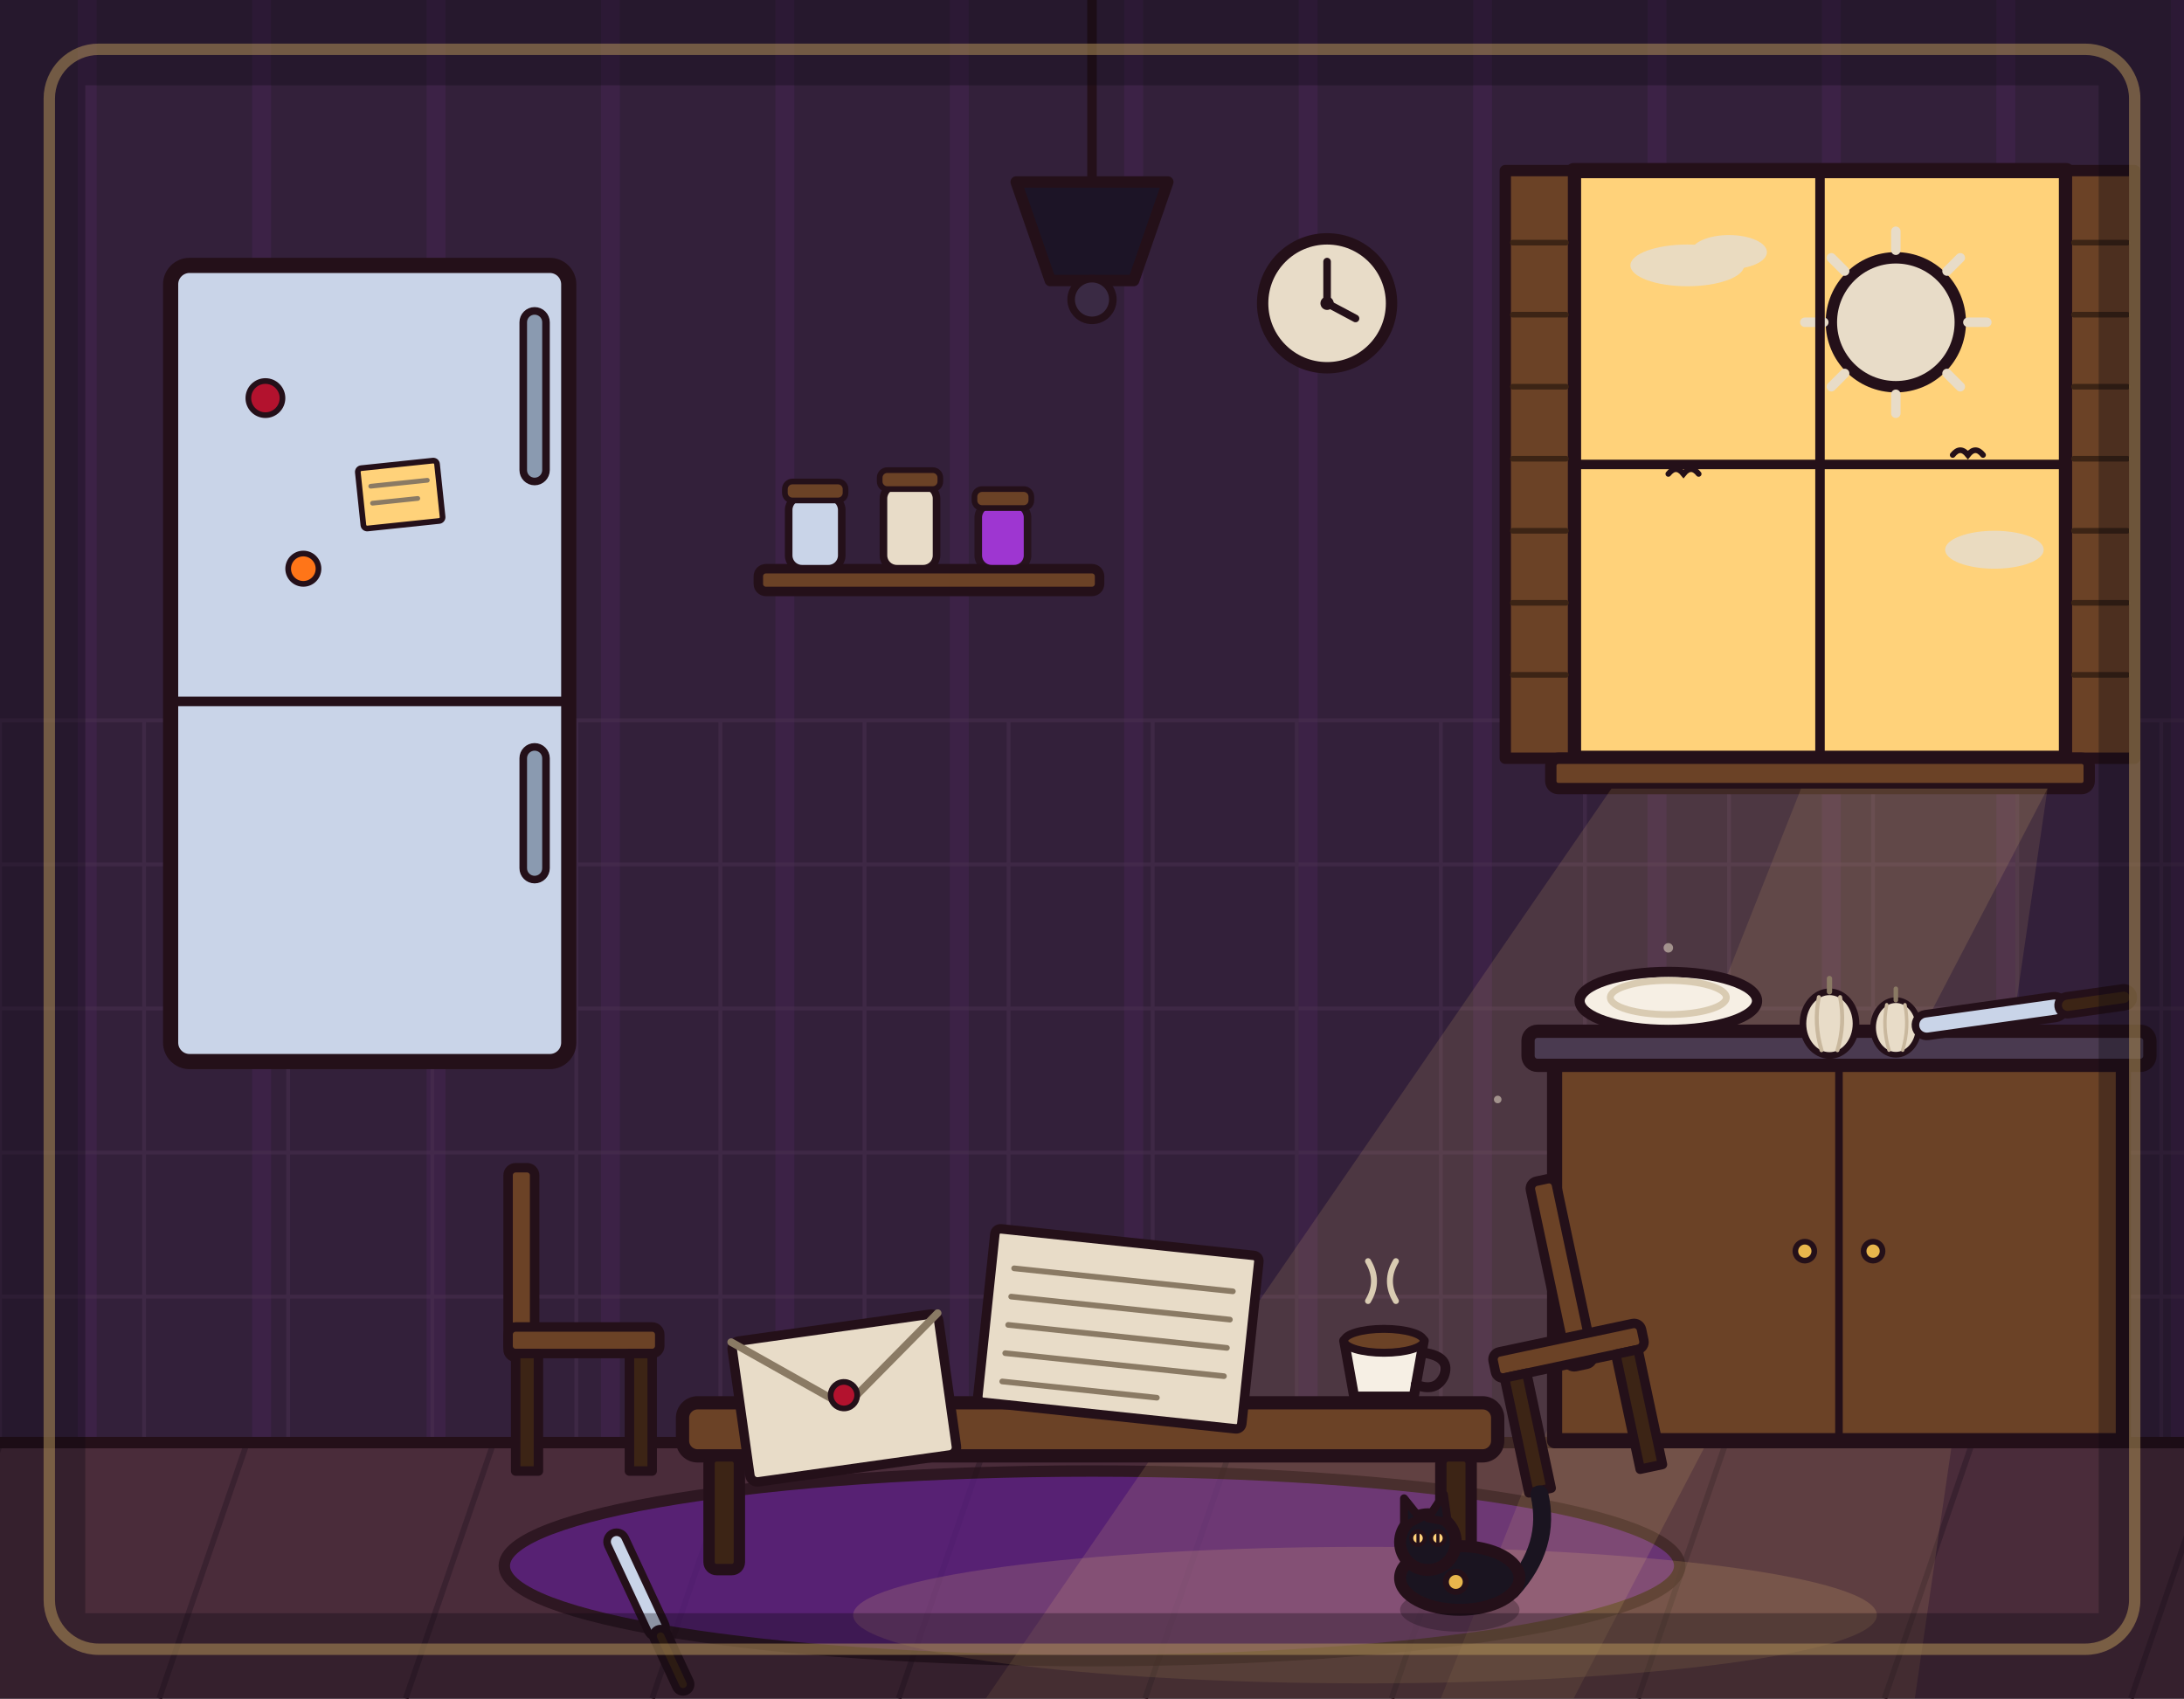
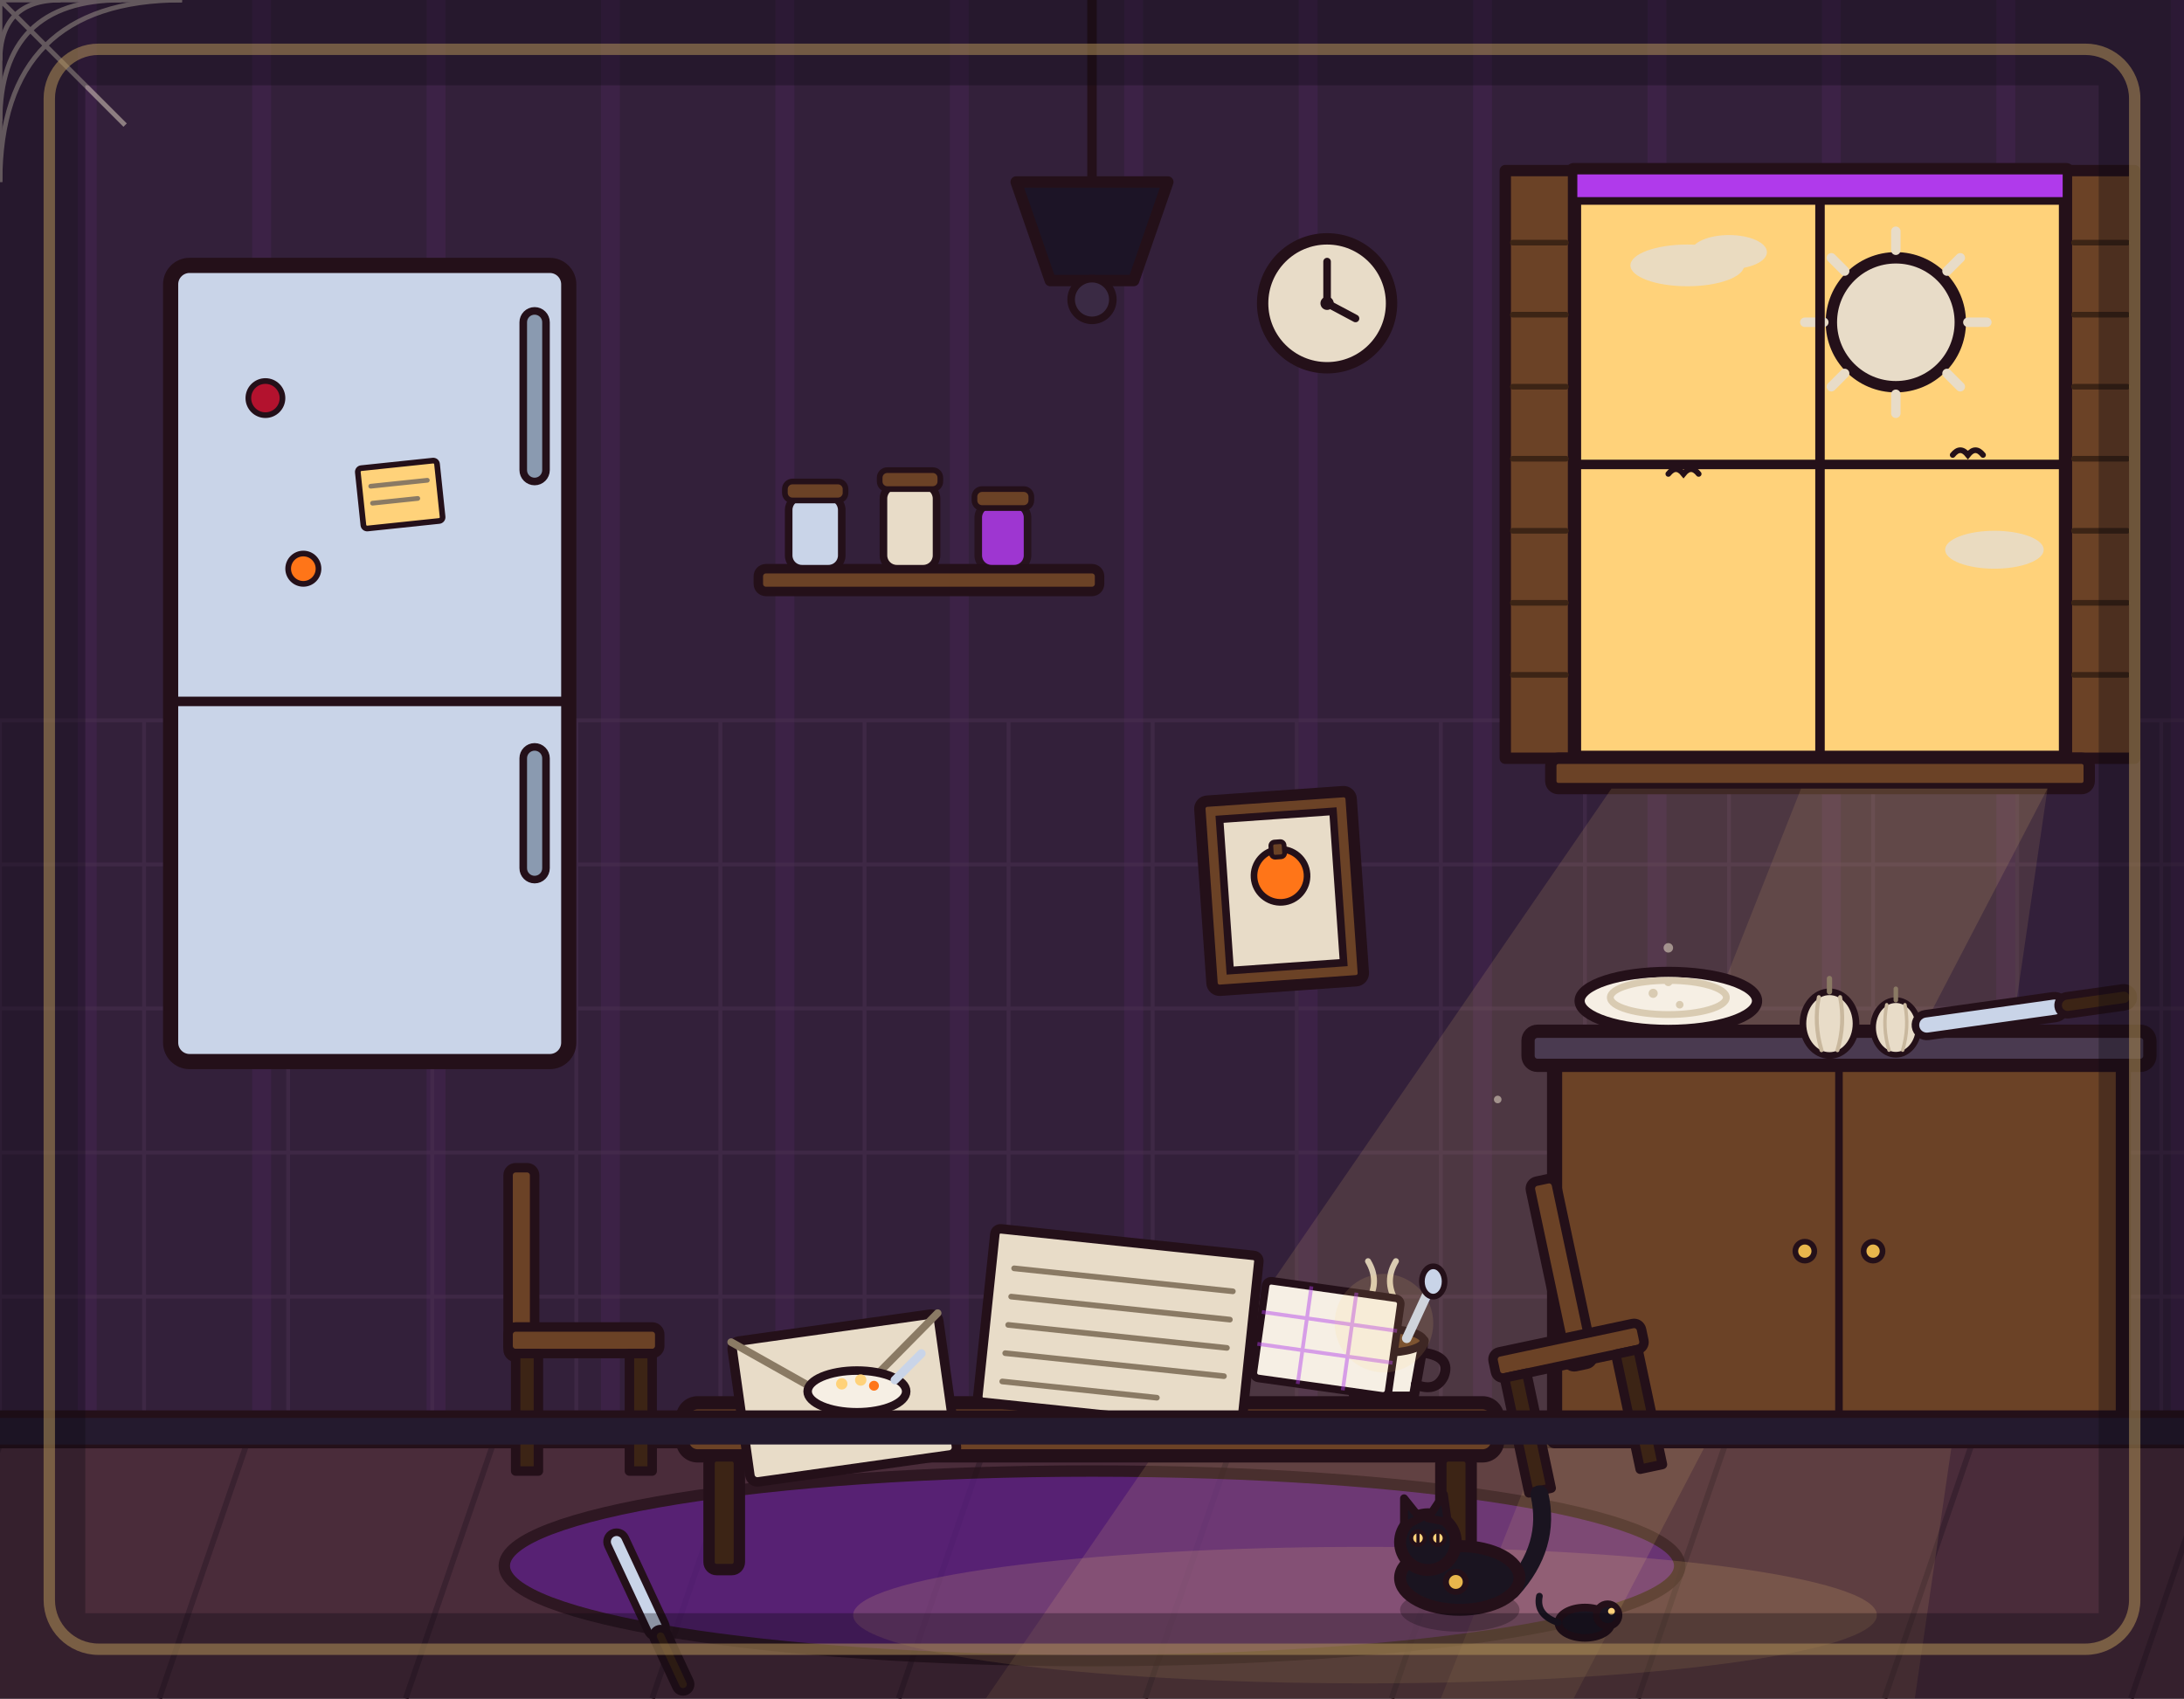
<svg xmlns="http://www.w3.org/2000/svg" viewBox="0 0 1152 896" width="1152" height="896">
  <rect x="0" y="0" width="1152" height="896" fill="#33203a" />
  <path d="M46 0V762M138 0V762M230 0V762M322 0V762M414 0V762M506 0V762M598 0V762M690 0V762M782 0V762M874 0V762M966 0V762M1058 0V762M1150 0V762" stroke="#b03aeb" stroke-width="10" opacity=".07" fill="none" />
  <path d="M0 380V762M76 380V762M152 380V762M228 380V762M304 380V762M380 380V762M456 380V762M532 380V762M608 380V762M684 380V762M760 380V762M836 380V762M912 380V762M988 380V762M1064 380V762M1140 380V762M0 380H1152M0 456H1152M0 532H1152M0 608H1152M0 684H1152M0 760H1152" stroke="#4a3050" stroke-width="2" opacity=".5" fill="none" />
  <rect x="0" y="760" width="1152" height="136" fill="#4a2c3a" />
  <path d="M0 762 L-46 896M130 762 L84 896M260 762 L214 896M390 762 L344 896M520 762 L474 896M650 762 L604 896M780 762 L734 896M910 762 L864 896M1040 762 L994 896M1170 762 L1124 896" stroke="#3a2230" stroke-width="3" fill="none" />
  <line x1="0" y1="761" x2="1152" y2="761" stroke="#241019" stroke-width="6" stroke-linecap="round" />
  <ellipse cx="576" cy="826" rx="310" ry="50" fill="#5b1e86" stroke="#241019" stroke-width="6" stroke-linejoin="round" stroke-linecap="round" opacity="0.75" />
  <rect x="830" y="90" width="260" height="310" fill="#ffd27a" stroke="#241019" stroke-width="8" stroke-linejoin="round" stroke-linecap="round" />
  <circle cx="1000" cy="170" r="34" fill="#e8dcc8" stroke="#241019" stroke-width="6" stroke-linejoin="round" stroke-linecap="round" />
  <path d="M1000 122 L1000 132M1000 208 L1000 218M952 170 L962 170M1038 170 L1048 170M966 136 L973 143M1027 197 L1034 204M1034 136 L1027 143M973 197 L966 204" stroke="#e8dcc8" stroke-width="5" stroke-linecap="round" />
  <g fill="#e8dcc8" opacity=".9">
    <ellipse cx="890" cy="140" rx="30" ry="11" />
    <ellipse cx="912" cy="133" rx="20" ry="9" />
    <ellipse cx="1052" cy="290" rx="26" ry="10" />
  </g>
  <path d="M880 250 Q884 245 888 250 Q892 245 896 250M1030 240 Q1034 235 1038 240 Q1042 235 1046 240" fill="none" stroke="#241019" stroke-width="3" stroke-linecap="round" />
  <line x1="960" y1="90" x2="960" y2="400" stroke="#241019" stroke-width="5" stroke-linecap="round" />
  <line x1="830" y1="245" x2="1090" y2="245" stroke="#241019" stroke-width="5" stroke-linecap="round" />
  <rect x="794" y="90" width="36" height="310" fill="#6b4226" stroke="#241019" stroke-width="6" stroke-linejoin="round" stroke-linecap="round" />
  <line x1="798" y1="128" x2="826" y2="128" stroke="#3c2415" stroke-width="3" stroke-linecap="round" />
  <line x1="798" y1="166" x2="826" y2="166" stroke="#3c2415" stroke-width="3" stroke-linecap="round" />
  <line x1="798" y1="204" x2="826" y2="204" stroke="#3c2415" stroke-width="3" stroke-linecap="round" />
  <line x1="798" y1="242" x2="826" y2="242" stroke="#3c2415" stroke-width="3" stroke-linecap="round" />
  <line x1="798" y1="280" x2="826" y2="280" stroke="#3c2415" stroke-width="3" stroke-linecap="round" />
  <line x1="798" y1="318" x2="826" y2="318" stroke="#3c2415" stroke-width="3" stroke-linecap="round" />
  <line x1="798" y1="356" x2="826" y2="356" stroke="#3c2415" stroke-width="3" stroke-linecap="round" />
  <rect x="1090" y="90" width="36" height="310" fill="#6b4226" stroke="#241019" stroke-width="6" stroke-linejoin="round" stroke-linecap="round" />
  <line x1="1094" y1="128" x2="1122" y2="128" stroke="#3c2415" stroke-width="3" stroke-linecap="round" />
  <line x1="1094" y1="166" x2="1122" y2="166" stroke="#3c2415" stroke-width="3" stroke-linecap="round" />
  <line x1="1094" y1="204" x2="1122" y2="204" stroke="#3c2415" stroke-width="3" stroke-linecap="round" />
  <line x1="1094" y1="242" x2="1122" y2="242" stroke="#3c2415" stroke-width="3" stroke-linecap="round" />
  <line x1="1094" y1="280" x2="1122" y2="280" stroke="#3c2415" stroke-width="3" stroke-linecap="round" />
  <line x1="1094" y1="318" x2="1122" y2="318" stroke="#3c2415" stroke-width="3" stroke-linecap="round" />
  <line x1="1094" y1="356" x2="1122" y2="356" stroke="#3c2415" stroke-width="3" stroke-linecap="round" />
  <rect x="818" y="400" width="284" height="16" rx="4" fill="#6b4226" stroke="#241019" stroke-width="6" stroke-linejoin="round" stroke-linecap="round" />
  <polygon points="850,416 1080,416 830,896 520,896" fill="#ffd27a" opacity="0.13" />
  <polygon points="950,416 1080,416 1010,896 760,896" fill="#ffd27a" opacity="0.11" />
  <g fill="#e8dcc8" opacity=".55">
    <circle cx="880" cy="500" r="2.5" />
    <circle cx="940" cy="560" r="2" />
    <circle cx="1000" cy="620" r="2.5" />
    <circle cx="860" cy="660" r="2" />
    <circle cx="920" cy="740" r="2.5" />
    <circle cx="790" cy="580" r="2" />
  </g>
  <ellipse cx="720" cy="852" rx="270" ry="36" fill="#ffd27a" opacity="0.16" />
  <g>
    <circle cx="700" cy="160" r="34" fill="#e8dcc8" stroke="#241019" stroke-width="6" stroke-linejoin="round" stroke-linecap="round" />
    <line x1="700" y1="160" x2="700" y2="138" stroke="#241019" stroke-width="4" stroke-linecap="round" />
    <line x1="700" y1="160" x2="715" y2="168" stroke="#241019" stroke-width="4" stroke-linecap="round" />
    <circle cx="700" cy="160" r="3.5" fill="#241019" />
  </g>
  <rect x="400" y="300" width="180" height="12" rx="4" fill="#6b4226" stroke="#241019" stroke-width="5" stroke-linejoin="round" stroke-linecap="round" />
  <rect x="416" y="262" width="28" height="38" rx="7" fill="#c9d4e8" stroke="#241019" stroke-width="4" stroke-linejoin="round" stroke-linecap="round" />
  <rect x="414" y="254" width="32" height="10" rx="4" fill="#6b4226" stroke="#241019" stroke-width="3" stroke-linejoin="round" stroke-linecap="round" />
  <rect x="466" y="256" width="28" height="44" rx="7" fill="#e8dcc8" stroke="#241019" stroke-width="4" stroke-linejoin="round" stroke-linecap="round" />
  <rect x="464" y="248" width="32" height="10" rx="4" fill="#6b4226" stroke="#241019" stroke-width="3" stroke-linejoin="round" stroke-linecap="round" />
  <rect x="516" y="266" width="26" height="34" rx="7" fill="#b03aeb" stroke="#241019" stroke-width="4" stroke-linejoin="round" stroke-linecap="round" opacity="0.85" />
  <rect x="514" y="258" width="30" height="10" rx="4" fill="#6b4226" stroke="#241019" stroke-width="3" stroke-linejoin="round" stroke-linecap="round" />
  <rect x="90" y="140" width="210" height="420" rx="10" fill="#c9d4e8" stroke="#241019" stroke-width="8" stroke-linejoin="round" stroke-linecap="round" />
  <line x1="90" y1="370" x2="300" y2="370" stroke="#241019" stroke-width="5" stroke-linecap="round" />
  <rect x="276" y="164" width="12" height="90" rx="6" fill="#8a9ab0" stroke="#241019" stroke-width="4" stroke-linejoin="round" stroke-linecap="round" />
  <rect x="276" y="394" width="12" height="70" rx="6" fill="#8a9ab0" stroke="#241019" stroke-width="4" stroke-linejoin="round" stroke-linecap="round" />
  <circle cx="140" cy="210" r="9" fill="#b3122e" stroke="#241019" stroke-width="3" stroke-linejoin="round" stroke-linecap="round" />
  <g transform="rotate(-6 210 260)">
    <rect x="190" y="245" width="42" height="32" rx="2" fill="#ffd27a" stroke="#241019" stroke-width="3" stroke-linejoin="round" stroke-linecap="round" />
    <line x1="196" y1="255" x2="226" y2="255" stroke="#8a7a64" stroke-width="2.5" stroke-linecap="round" />
    <line x1="196" y1="264" x2="220" y2="264" stroke="#8a7a64" stroke-width="2.5" stroke-linecap="round" />
  </g>
  <circle cx="160" cy="300" r="8" fill="#ff7518" stroke="#241019" stroke-width="3" stroke-linejoin="round" stroke-linecap="round" />
  <rect x="820" y="560" width="300" height="200" fill="#6b4226" stroke="#241019" stroke-width="8" stroke-linejoin="round" stroke-linecap="round" />
  <rect x="806" y="544" width="328" height="18" rx="5" fill="#4a3a50" stroke="#241019" stroke-width="7" stroke-linejoin="round" stroke-linecap="round" />
  <line x1="970" y1="562" x2="970" y2="760" stroke="#241019" stroke-width="4" />
  <circle cx="952" cy="660" r="5" fill="#e8b64c" stroke="#241019" stroke-width="3" />
  <circle cx="988" cy="660" r="5" fill="#e8b64c" stroke="#241019" stroke-width="3" />
  <g transform="translate(880 528) scale(0.9)">
    <ellipse cx="0" cy="0" rx="52" ry="17" fill="#f6efe4" stroke="#241019" stroke-width="6" stroke-linejoin="round" stroke-linecap="round" />
    <ellipse cx="0" cy="-2" rx="34" ry="10" fill="none" stroke="#d9cbb2" stroke-width="4" stroke-linejoin="round" stroke-linecap="round" />
  </g>
  <g transform="translate(965 540) scale(0.7)">
    <ellipse cx="0" cy="0" rx="20" ry="24" fill="#e8dcc8" stroke="#241019" stroke-width="5" stroke-linejoin="round" stroke-linecap="round" />
    <path d="M0 -24 L0 -34" fill="none" stroke="#8a7a64" stroke-width="4" stroke-linecap="round" stroke-linejoin="round" />
    <path d="M-8 -20 Q-12 0 -6 20" fill="none" stroke="#c9b89e" stroke-width="3" stroke-linecap="round" stroke-linejoin="round" />
    <path d="M8 -20 Q12 0 6 20" fill="none" stroke="#c9b89e" stroke-width="3" stroke-linecap="round" stroke-linejoin="round" />
  </g>
  <g transform="translate(1000 542) scale(0.6)">
    <ellipse cx="0" cy="0" rx="20" ry="24" fill="#e8dcc8" stroke="#241019" stroke-width="5" stroke-linejoin="round" stroke-linecap="round" />
    <path d="M0 -24 L0 -34" fill="none" stroke="#8a7a64" stroke-width="4" stroke-linecap="round" stroke-linejoin="round" />
    <path d="M-8 -20 Q-12 0 -6 20" fill="none" stroke="#c9b89e" stroke-width="3" stroke-linecap="round" stroke-linejoin="round" />
    <path d="M8 -20 Q12 0 6 20" fill="none" stroke="#c9b89e" stroke-width="3" stroke-linecap="round" stroke-linejoin="round" />
  </g>
  <g transform="rotate(-8 1050 536)">
    <rect x="1010" y="530" width="80" height="12" rx="6" fill="#c9d4e8" stroke="#241019" stroke-width="4" stroke-linejoin="round" stroke-linecap="round" />
    <rect x="1086" y="531" width="40" height="10" rx="5" fill="#3c2415" stroke="#241019" stroke-width="4" stroke-linejoin="round" stroke-linecap="round" />
  </g>
  <line x1="576" y1="0" x2="576" y2="96" stroke="#241019" stroke-width="5" stroke-linecap="round" />
  <path d="M536 96 L616 96 L598 148 L554 148 Z" fill="#1c1426" stroke="#241019" stroke-width="6" stroke-linejoin="round" stroke-linecap="round" />
  <circle cx="576" cy="158" r="11" fill="#3a2a44" stroke="#241019" stroke-width="4" stroke-linejoin="round" stroke-linecap="round" />
  <g>
    <rect x="268" y="616" width="14" height="100" rx="4" fill="#6b4226" stroke="#241019" stroke-width="5" stroke-linejoin="round" stroke-linecap="round" />
    <rect x="268" y="700" width="80" height="14" rx="4" fill="#6b4226" stroke="#241019" stroke-width="5" stroke-linejoin="round" stroke-linecap="round" />
    <rect x="272" y="714" width="12" height="62" fill="#3c2415" stroke="#241019" stroke-width="5" stroke-linejoin="round" stroke-linecap="round" />
    <rect x="332" y="714" width="12" height="62" fill="#3c2415" stroke="#241019" stroke-width="5" stroke-linejoin="round" stroke-linecap="round" />
  </g>
  <g transform="rotate(-12 860 770)">
    <rect x="838" y="616" width="14" height="100" rx="4" fill="#6b4226" stroke="#241019" stroke-width="5" stroke-linejoin="round" stroke-linecap="round" />
    <rect x="800" y="700" width="80" height="14" rx="4" fill="#6b4226" stroke="#241019" stroke-width="5" stroke-linejoin="round" stroke-linecap="round" />
    <rect x="804" y="714" width="12" height="62" fill="#3c2415" stroke="#241019" stroke-width="5" stroke-linejoin="round" stroke-linecap="round" />
    <rect x="864" y="714" width="12" height="62" fill="#3c2415" stroke="#241019" stroke-width="5" stroke-linejoin="round" stroke-linecap="round" />
  </g>
  <rect x="360" y="740" width="430" height="28" rx="8" fill="#6b4226" stroke="#241019" stroke-width="7" stroke-linejoin="round" stroke-linecap="round" />
  <rect x="374" y="768" width="16" height="60" rx="4" fill="#3c2415" stroke="#241019" stroke-width="6" stroke-linejoin="round" stroke-linecap="round" />
  <rect x="760" y="768" width="16" height="60" rx="4" fill="#3c2415" stroke="#241019" stroke-width="6" stroke-linejoin="round" stroke-linecap="round" />
  <g transform="rotate(-8 445 735)">
    <rect x="390" y="700" width="110" height="75" rx="4" fill="#e8dcc8" stroke="#241019" stroke-width="5" stroke-linejoin="round" stroke-linecap="round" />
    <path d="M390 700 L445 742 L500 700" fill="none" stroke="#8a7a64" stroke-width="4" stroke-linecap="round" stroke-linejoin="round" />
    <circle cx="445" cy="736" r="7" fill="#b3122e" stroke="#241019" stroke-width="3" stroke-linejoin="round" stroke-linecap="round" />
  </g>
  <g transform="rotate(6 590 700)">
    <rect x="520" y="655" width="140" height="92" rx="3" fill="#e8dcc8" stroke="#241019" stroke-width="5" stroke-linejoin="round" stroke-linecap="round" />
    <line x1="532" y1="675" x2="648" y2="675" stroke="#8a7a64" stroke-width="3" stroke-linecap="round" />
    <line x1="532" y1="690" x2="648" y2="690" stroke="#8a7a64" stroke-width="3" stroke-linecap="round" />
    <line x1="532" y1="705" x2="648" y2="705" stroke="#8a7a64" stroke-width="3" stroke-linecap="round" />
    <line x1="532" y1="720" x2="648" y2="720" stroke="#8a7a64" stroke-width="3" stroke-linecap="round" />
    <line x1="532" y1="735" x2="614" y2="735" stroke="#8a7a64" stroke-width="3" stroke-linecap="round" />
  </g>
  <g transform="translate(730 722) scale(1.05)">
    <path d="M-8 -34 q6 -10 0 -20" fill="none" stroke="#d9cbb2" stroke-width="3" stroke-linecap="round" stroke-linejoin="round" />
    <path d="M6 -34 q-6 -10 0 -20" fill="none" stroke="#d9cbb2" stroke-width="3" stroke-linecap="round" stroke-linejoin="round" />
    <path d="M-20 -14 L20 -14 L15 14 L-15 14 Z" fill="#f6efe4" stroke="#241019" stroke-width="5" stroke-linejoin="round" stroke-linecap="round" />
    <path d="M20 -8 Q34 -6 30 4 Q26 12 16 8" fill="none" stroke="#241019" stroke-width="5" stroke-linecap="round" stroke-linejoin="round" />
    <ellipse cx="0" cy="-14" rx="20" ry="6" fill="#6b4226" stroke="#241019" stroke-width="4" stroke-linejoin="round" stroke-linecap="round" />
  </g>
  <g transform="rotate(65 340 845)">
    <rect x="300" y="840" width="60" height="10" rx="5" fill="#c9d4e8" stroke="#241019" stroke-width="4" stroke-linejoin="round" stroke-linecap="round" />
    <rect x="356" y="841" width="36" height="8" rx="4" fill="#3c2415" stroke="#241019" stroke-width="4" stroke-linejoin="round" stroke-linecap="round" />
  </g>
  <g transform="translate(770 845) scale(-1.05 1.05)">
    <ellipse cx="0" cy="4" rx="30" ry="11" fill="#000000" stroke-width="0" stroke-linejoin="round" stroke-linecap="round" stroke="none" opacity="0.25" />
    <path d="M-26 -6 Q-46 -28 -40 -54" fill="none" stroke="#1a1420" stroke-width="9" stroke-linecap="round" />
    <ellipse cx="0" cy="-12" rx="30" ry="16" fill="#1a1420" stroke="#241019" stroke-width="6" stroke-linejoin="round" stroke-linecap="round" />
    <circle cx="16" cy="-30" r="14" fill="#1a1420" stroke="#241019" stroke-width="6" stroke-linejoin="round" stroke-linecap="round" />
    <path d="M6 -40 L8 -54 L16 -42 Z" fill="#1a1420" stroke="#241019" stroke-width="4" stroke-linejoin="round" stroke-linecap="round" />
    <path d="M20 -42 L28 -52 L28 -38 Z" fill="#1a1420" stroke="#241019" stroke-width="4" stroke-linejoin="round" stroke-linecap="round" />
    <circle cx="11" cy="-32" r="3.4" fill="#ffd27a" stroke="#241019" stroke-width="2" stroke-linejoin="round" stroke-linecap="round" />
    <circle cx="21" cy="-32" r="3.4" fill="#ffd27a" stroke="#241019" stroke-width="2" stroke-linejoin="round" stroke-linecap="round" />
    <line x1="11" y1="-35" x2="11" y2="-29" stroke="#241019" stroke-width="1.6" stroke-linecap="round" />
    <line x1="21" y1="-35" x2="21" y2="-29" stroke="#241019" stroke-width="1.6" stroke-linecap="round" />
    <circle cx="2" cy="-10" r="5" fill="#e8b64c" stroke="#241019" stroke-width="3" stroke-linejoin="round" stroke-linecap="round" />
  </g>
+   <g>
+     <rect x="0" y="746" width="1152" height="16" fill="#241a2e" />
+     <line x1="0" y1="746" x2="1152" y2="746" stroke="#241019" stroke-width="4" stroke-linecap="round" />
+     <g stroke="#e8dcc8" stroke-width="2.5" opacity=".5" fill="none">
+       <path d="M0 0L0 96M0 0L96 0M0 0L66 66" />
+       <path d="M32 0Q0 0 0 32M64 0Q0 0 0 64M96 0Q0 0 0 96" />
+     </g>
+     <rect x="830" y="90" width="260" height="16" fill="#b03aeb" stroke="#241019" stroke-width="4" stroke-linejoin="round" />
+     <g transform="rotate(8 700 706)">
+       <rect x="664" y="680" width="72" height="52" rx="3" fill="#f6efe4" stroke="#241019" stroke-width="4" stroke-linejoin="round" />
+       <path d="M688 680V732M712 680V732M664 697H736M664 714H736" stroke="#b03aeb" stroke-width="2" opacity=".45" />
+     </g>
+     <line x1="742" y1="706" x2="754" y2="680" stroke="#c9d4e8" stroke-width="5" stroke-linecap="round" />
+     <ellipse cx="756" cy="676" rx="6" ry="8" fill="#c9d4e8" stroke="#241019" stroke-width="3" />
+     <g transform="translate(452 734)">
+       <ellipse cx="0" cy="0" rx="26" ry="11" fill="#f6efe4" stroke="#241019" stroke-width="4.5" stroke-linejoin="round" />
+       <circle cx="-8" cy="-4" r="3" fill="#ffd27a" />
+       <circle cx="2" cy="-6" r="3" fill="#ffd27a" />
+       <circle cx="9" cy="-3" r="2.6" fill="#ff7518" />
+       <line x1="20" y1="-6" x2="34" y2="-20" stroke="#c9d4e8" stroke-width="4.5" stroke-linecap="round" />
+     </g>
+     <circle cx="872" cy="524" r="2.4" fill="#d9cbb2" />
+     <circle cx="886" cy="530" r="2" fill="#d9cbb2" />
+     <circle cx="880" cy="518" r="2.2" fill="#d9cbb2" />
+     <g transform="rotate(-4 676 470)">
+       <rect x="636" y="420" width="80" height="100" rx="4" fill="#6b4226" stroke="#241019" stroke-width="6" stroke-linejoin="round" />
+       <rect x="646" y="430" width="60" height="80" fill="#e8dcc8" stroke="#241019" stroke-width="4" />
+       <circle cx="676" cy="462" r="14" fill="#ff7518" stroke="#241019" stroke-width="3.5" />
+       <rect x="672" y="444" width="7" height="8" rx="2" fill="#6b4226" stroke="#241019" stroke-width="2.5" />
+     </g>
+     <circle cx="730" cy="698" r="26" fill="#ffd27a" opacity=".12" />
+     <g transform="translate(836 856)">
+       <ellipse cx="0" cy="0" rx="14" ry="8" fill="#1a1420" stroke="#241019" stroke-width="4" stroke-linejoin="round" />
+       <circle cx="12" cy="-4" r="6" fill="#1a1420" stroke="#241019" stroke-width="3.5" stroke-linejoin="round" />
+       <circle cx="14" cy="-6" r="1.8" fill="#ffd27a" />
+       <path d="M-14 0 Q-26 -4 -24 -14" stroke="#1a1420" stroke-width="3.5" fill="none" stroke-linecap="round" />
+     </g>
+   </g>
  <rect x="26" y="26" width="1100" height="844" rx="26" fill="none" stroke="#ffd27a" stroke-width="6" opacity="0.55" />
  <rect x="0" y="0" width="1152" height="896" fill="none" stroke="#0b0710" stroke-width="90" opacity="0.32" />
</svg>
